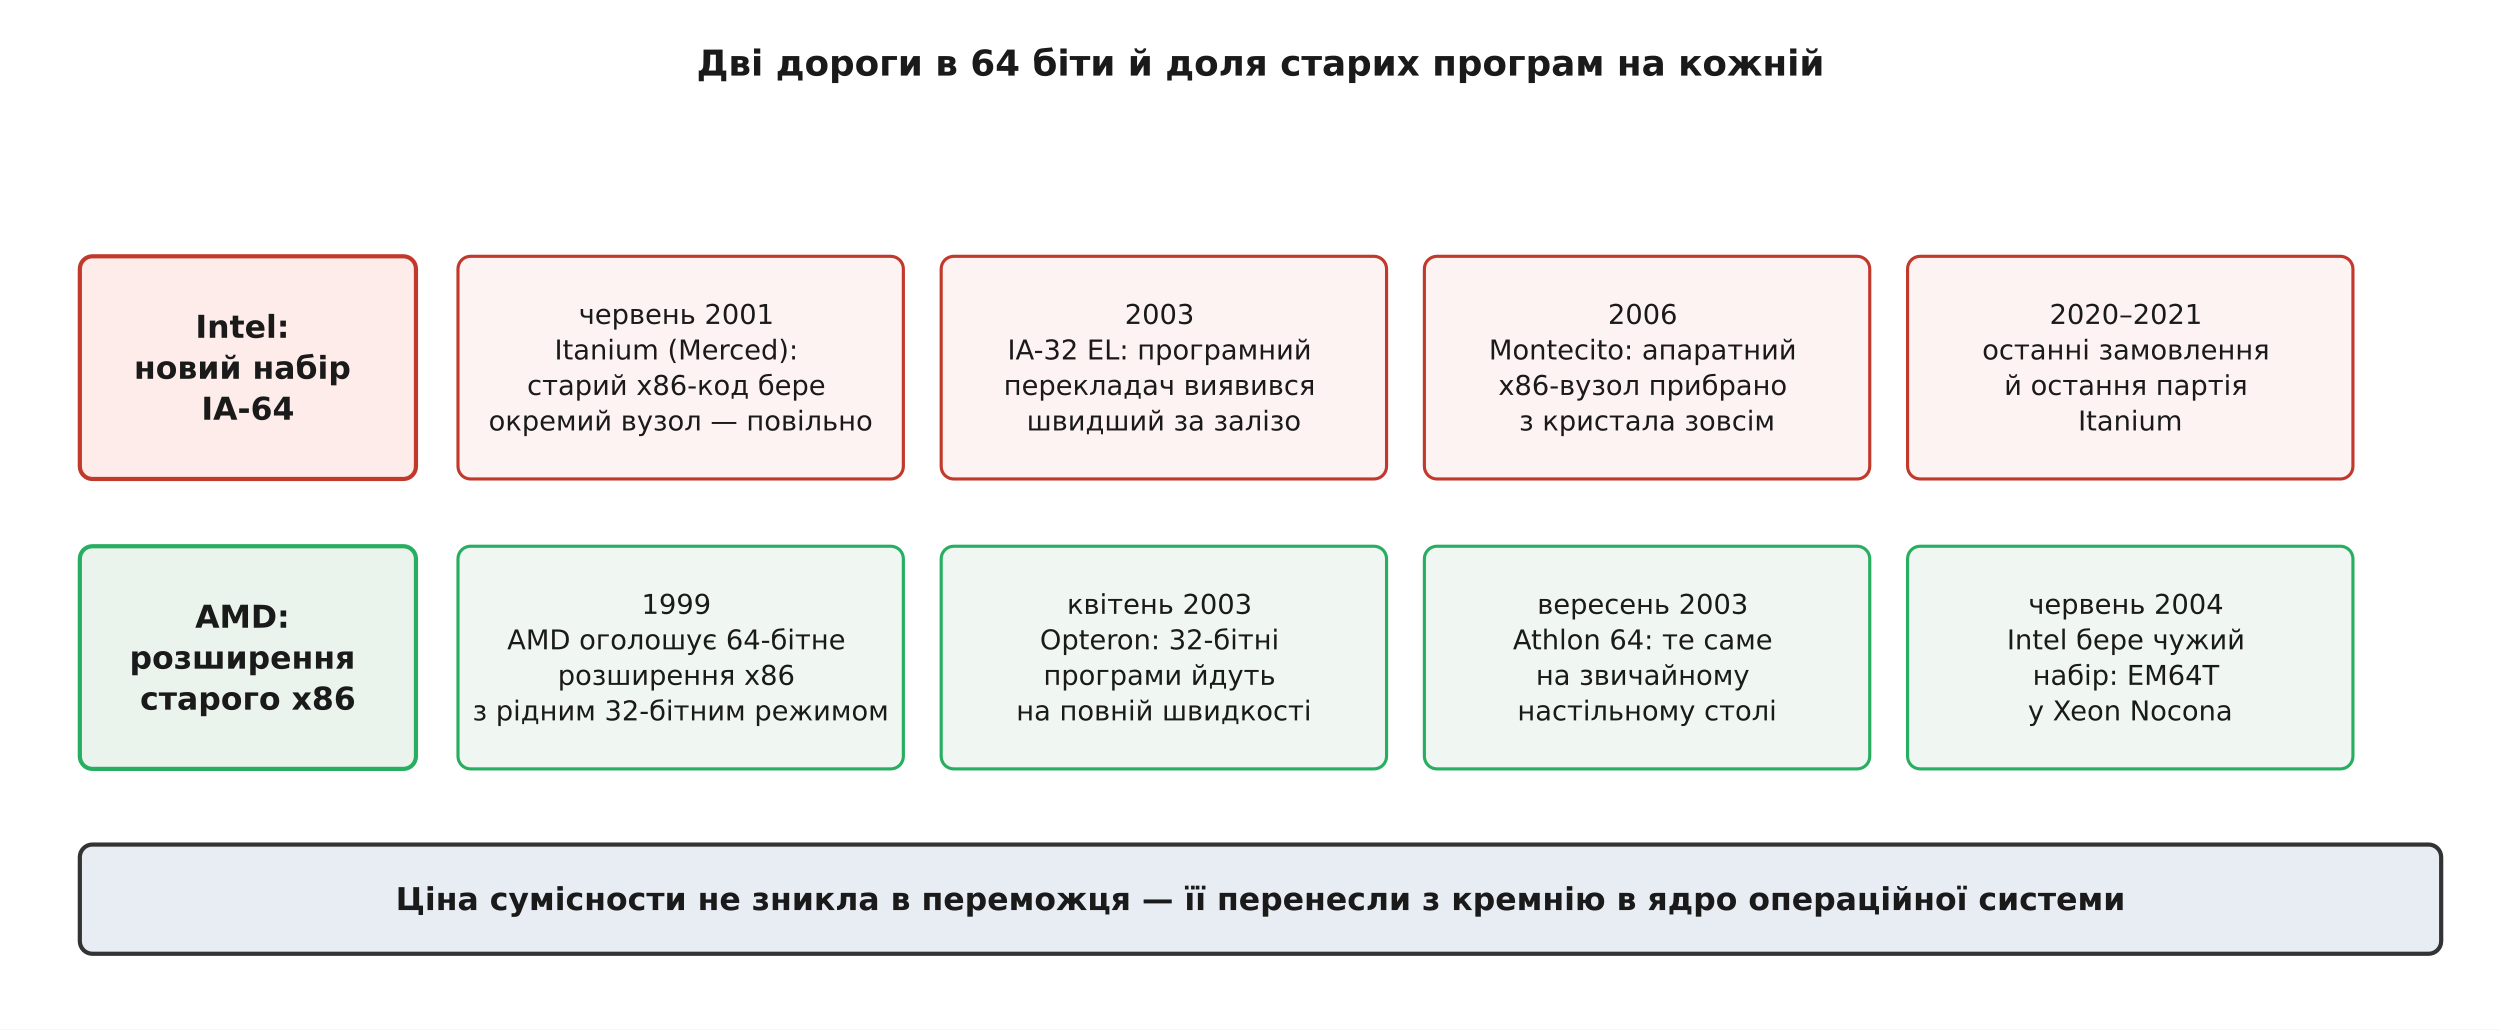
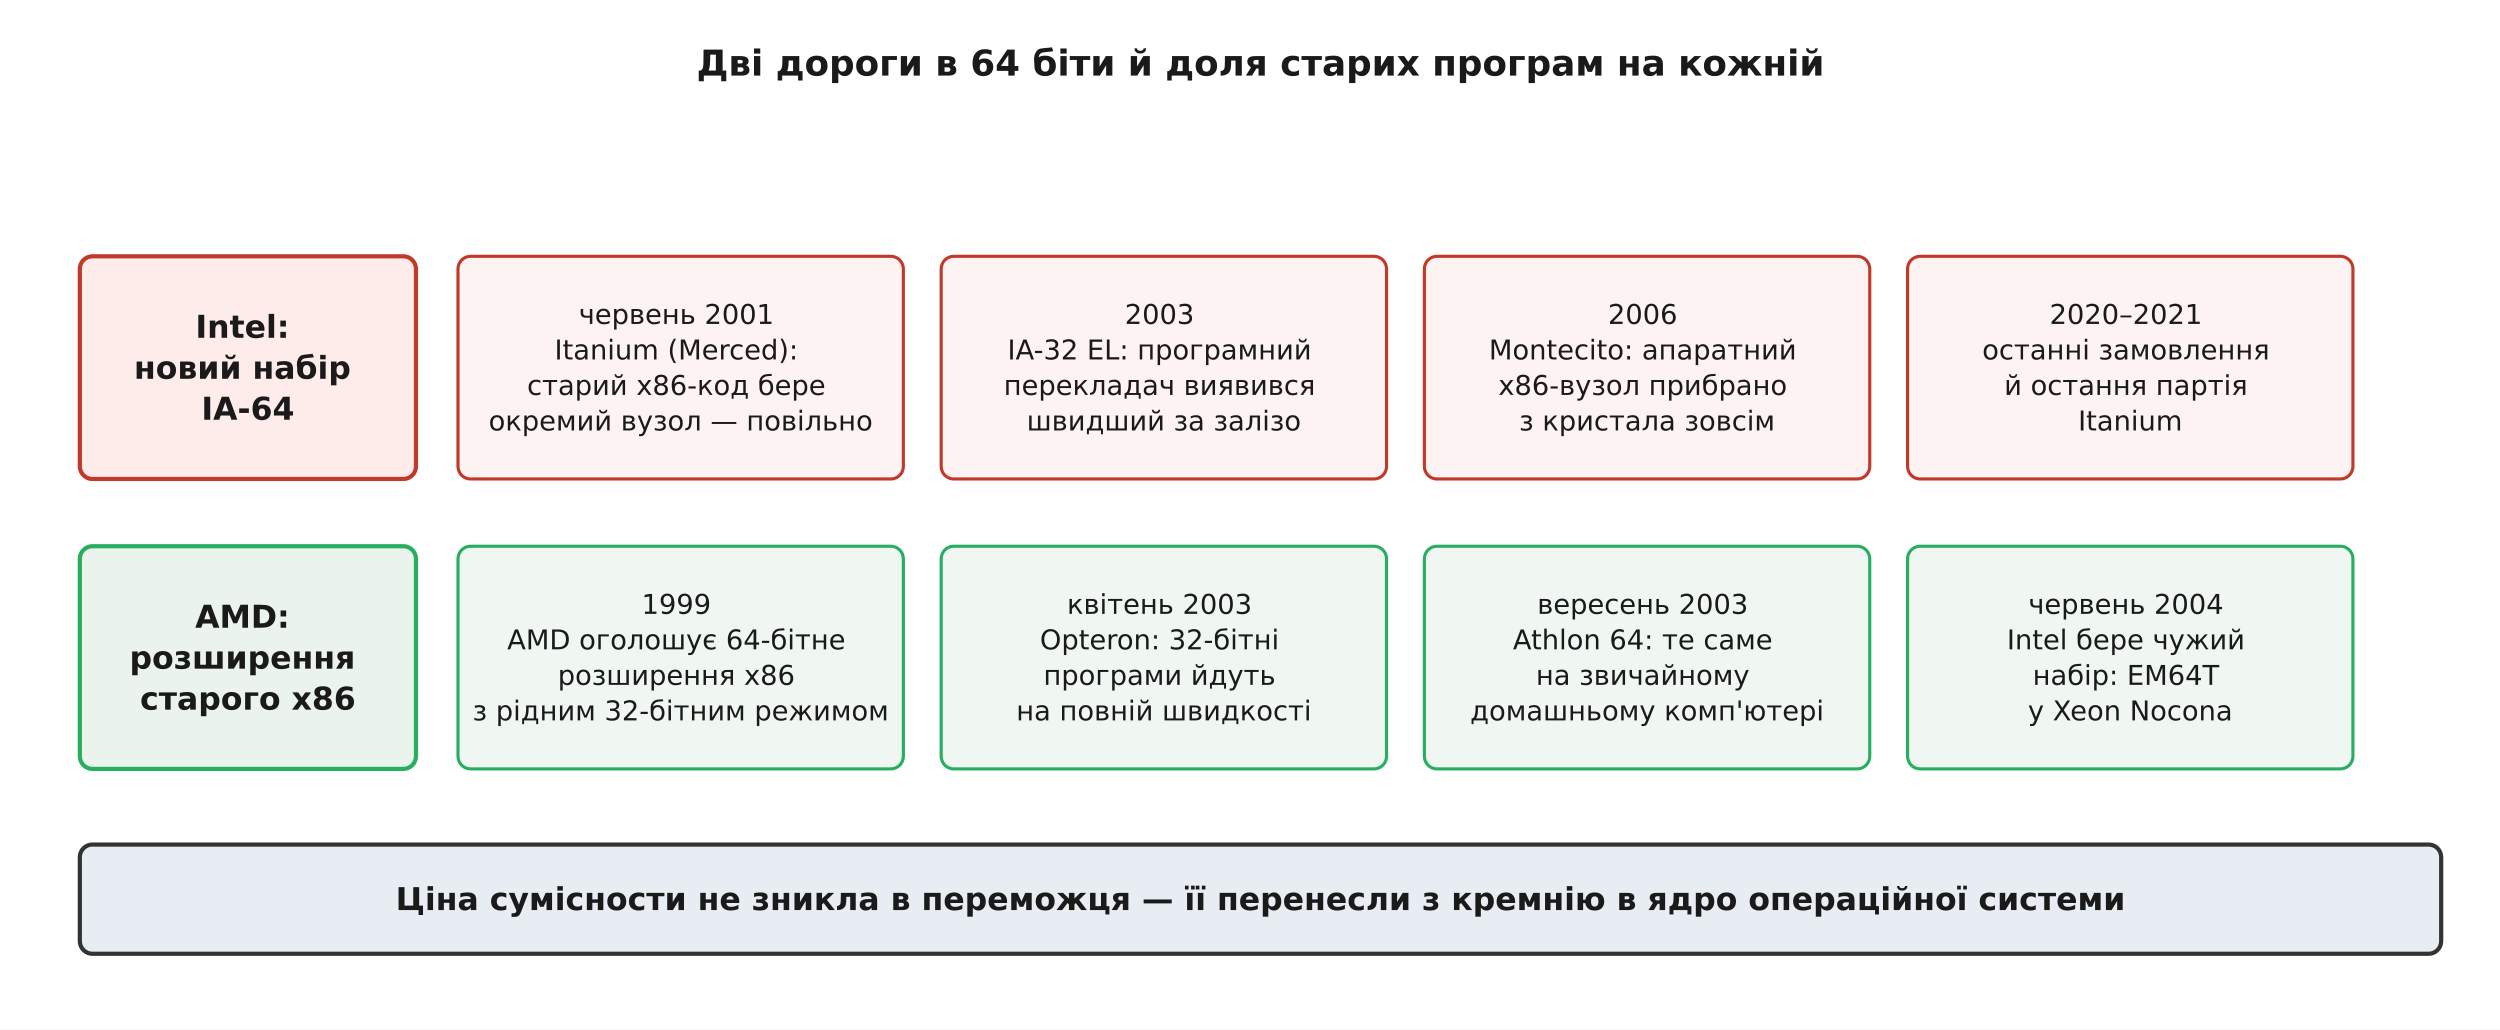
<svg xmlns="http://www.w3.org/2000/svg" viewBox="-10 -10 1190 490" font-family="'Segoe UI', 'DejaVu Sans', Arial, sans-serif">
  <rect x="-10" y="-10" width="1190" height="490" fill="#ffffff" />
  <defs>
    <marker id="arrow" viewBox="0 0 10 10" refX="9" refY="5" markerWidth="7" markerHeight="7" orient="auto-start-reverse">
      <path d="M0 0 L10 5 L0 10 z" fill="#333333" />
    </marker>
  </defs>
  <text x="590.0" y="26.0" font-family="'Segoe UI', 'DejaVu Sans', Arial, sans-serif" font-size="17" fill="#1a1a1a" text-anchor="middle" font-weight="700">Дві дороги в 64 біти й доля старих програм на кожній</text>
  <rect x="28.0" y="112.0" width="160.0" height="106.0" rx="6" fill="#fdecea" stroke="#c0392b" stroke-width="2.0" />
  <text x="108.0" y="150.8" font-family="'Segoe UI', 'DejaVu Sans', Arial, sans-serif" font-size="15" fill="#1a1a1a" text-anchor="middle" font-weight="700">
    <tspan x="108.0" dy="0.0">Intel:</tspan>
    <tspan x="108.0" dy="19.5">новий набір</tspan>
    <tspan x="108.0" dy="19.5">IA-64</tspan>
  </text>
  <rect x="28.0" y="250.0" width="160.0" height="106.0" rx="6" fill="#eaf3ec" stroke="#27ae60" stroke-width="2.0" />
  <text x="108.0" y="288.8" font-family="'Segoe UI', 'DejaVu Sans', Arial, sans-serif" font-size="15" fill="#1a1a1a" text-anchor="middle" font-weight="700">
    <tspan x="108.0" dy="0.0">AMD:</tspan>
    <tspan x="108.0" dy="19.5">розширення</tspan>
    <tspan x="108.0" dy="19.5">старого x86</tspan>
  </text>
  <rect x="208.0" y="112.0" width="212.0" height="106.0" rx="6" fill="#fdf3f2" stroke="#c0392b" stroke-width="1.5" />
  <text x="314.0" y="144.2" font-family="'Segoe UI', 'DejaVu Sans', Arial, sans-serif" font-size="13" fill="#1a1a1a" text-anchor="middle">
    <tspan x="314.0" dy="0.0">червень 2001</tspan>
    <tspan x="314.0" dy="16.9">Itanium (Merced):</tspan>
    <tspan x="314.0" dy="16.9">старий x86-код бере</tspan>
    <tspan x="314.0" dy="16.9">окремий вузол — повільно</tspan>
  </text>
  <rect x="438.0" y="112.0" width="212.0" height="106.0" rx="6" fill="#fdf3f2" stroke="#c0392b" stroke-width="1.5" />
  <text x="544.0" y="144.2" font-family="'Segoe UI', 'DejaVu Sans', Arial, sans-serif" font-size="13" fill="#1a1a1a" text-anchor="middle">
    <tspan x="544.0" dy="0.0">2003</tspan>
    <tspan x="544.0" dy="16.9">IA-32 EL: програмний</tspan>
    <tspan x="544.0" dy="16.9">перекладач виявився</tspan>
    <tspan x="544.0" dy="16.9">швидший за залізо</tspan>
  </text>
  <rect x="668.0" y="112.0" width="212.0" height="106.0" rx="6" fill="#fdf3f2" stroke="#c0392b" stroke-width="1.5" />
  <text x="774.0" y="144.2" font-family="'Segoe UI', 'DejaVu Sans', Arial, sans-serif" font-size="13" fill="#1a1a1a" text-anchor="middle">
    <tspan x="774.0" dy="0.0">2006</tspan>
    <tspan x="774.0" dy="16.9">Montecito: апаратний</tspan>
    <tspan x="774.0" dy="16.9">x86-вузол прибрано</tspan>
    <tspan x="774.0" dy="16.9">з кристала зовсім</tspan>
  </text>
  <rect x="898.0" y="112.0" width="212.0" height="106.0" rx="6" fill="#fdf3f2" stroke="#c0392b" stroke-width="1.5" />
  <text x="1004.0" y="144.2" font-family="'Segoe UI', 'DejaVu Sans', Arial, sans-serif" font-size="13" fill="#1a1a1a" text-anchor="middle">
    <tspan x="1004.0" dy="0.0">2020–2021</tspan>
    <tspan x="1004.0" dy="16.9">останні замовлення</tspan>
    <tspan x="1004.0" dy="16.9">й остання партія</tspan>
    <tspan x="1004.0" dy="16.9">Itanium</tspan>
  </text>
  <rect x="208.0" y="250.0" width="212.0" height="106.0" rx="6" fill="#f0f7f2" stroke="#27ae60" stroke-width="1.5" />
  <text x="314.0" y="282.2" font-family="'Segoe UI', 'DejaVu Sans', Arial, sans-serif" font-size="13" fill="#1a1a1a" text-anchor="middle">
    <tspan x="314.0" dy="0.0">1999</tspan>
    <tspan x="314.0" dy="16.9">AMD оголошує 64-бітне</tspan>
    <tspan x="314.0" dy="16.9">розширення x86</tspan>
    <tspan x="314.0" dy="16.9">з рідним 32-бітним режимом</tspan>
  </text>
  <rect x="438.0" y="250.0" width="212.0" height="106.0" rx="6" fill="#f0f7f2" stroke="#27ae60" stroke-width="1.5" />
  <text x="544.0" y="282.2" font-family="'Segoe UI', 'DejaVu Sans', Arial, sans-serif" font-size="13" fill="#1a1a1a" text-anchor="middle">
    <tspan x="544.0" dy="0.0">квітень 2003</tspan>
    <tspan x="544.0" dy="16.9">Opteron: 32-бітні</tspan>
    <tspan x="544.0" dy="16.9">програми йдуть</tspan>
    <tspan x="544.0" dy="16.9">на повній швидкості</tspan>
  </text>
  <rect x="668.0" y="250.0" width="212.0" height="106.0" rx="6" fill="#f0f7f2" stroke="#27ae60" stroke-width="1.5" />
  <text x="774.0" y="282.2" font-family="'Segoe UI', 'DejaVu Sans', Arial, sans-serif" font-size="13" fill="#1a1a1a" text-anchor="middle">
    <tspan x="774.0" dy="0.0">вересень 2003</tspan>
    <tspan x="774.0" dy="16.9">Athlon 64: те саме</tspan>
    <tspan x="774.0" dy="16.9">на звичайному</tspan>
-     <tspan x="774.0" dy="16.9">настільному столі</tspan>
+     <tspan x="774.0" dy="16.9">домашньому комп'ютері</tspan>
  </text>
  <rect x="898.0" y="250.0" width="212.0" height="106.0" rx="6" fill="#f0f7f2" stroke="#27ae60" stroke-width="1.5" />
  <text x="1004.0" y="282.2" font-family="'Segoe UI', 'DejaVu Sans', Arial, sans-serif" font-size="13" fill="#1a1a1a" text-anchor="middle">
    <tspan x="1004.0" dy="0.0">червень 2004</tspan>
    <tspan x="1004.0" dy="16.9">Intel бере чужий</tspan>
    <tspan x="1004.0" dy="16.9">набір: EM64T</tspan>
    <tspan x="1004.0" dy="16.9">у Xeon Nocona</tspan>
  </text>
  <rect x="28.0" y="392.0" width="1124.0" height="52.0" rx="6" fill="#e8edf3" stroke="#333333" stroke-width="2.0" />
  <text x="590.0" y="423.2" font-family="'Segoe UI', 'DejaVu Sans', Arial, sans-serif" font-size="15" fill="#1a1a1a" text-anchor="middle" font-weight="700">
    <tspan x="590.0" dy="0.0">Ціна сумісности не зникла в переможця — її перенесли з кремнію в ядро операційної системи</tspan>
  </text>
</svg>
